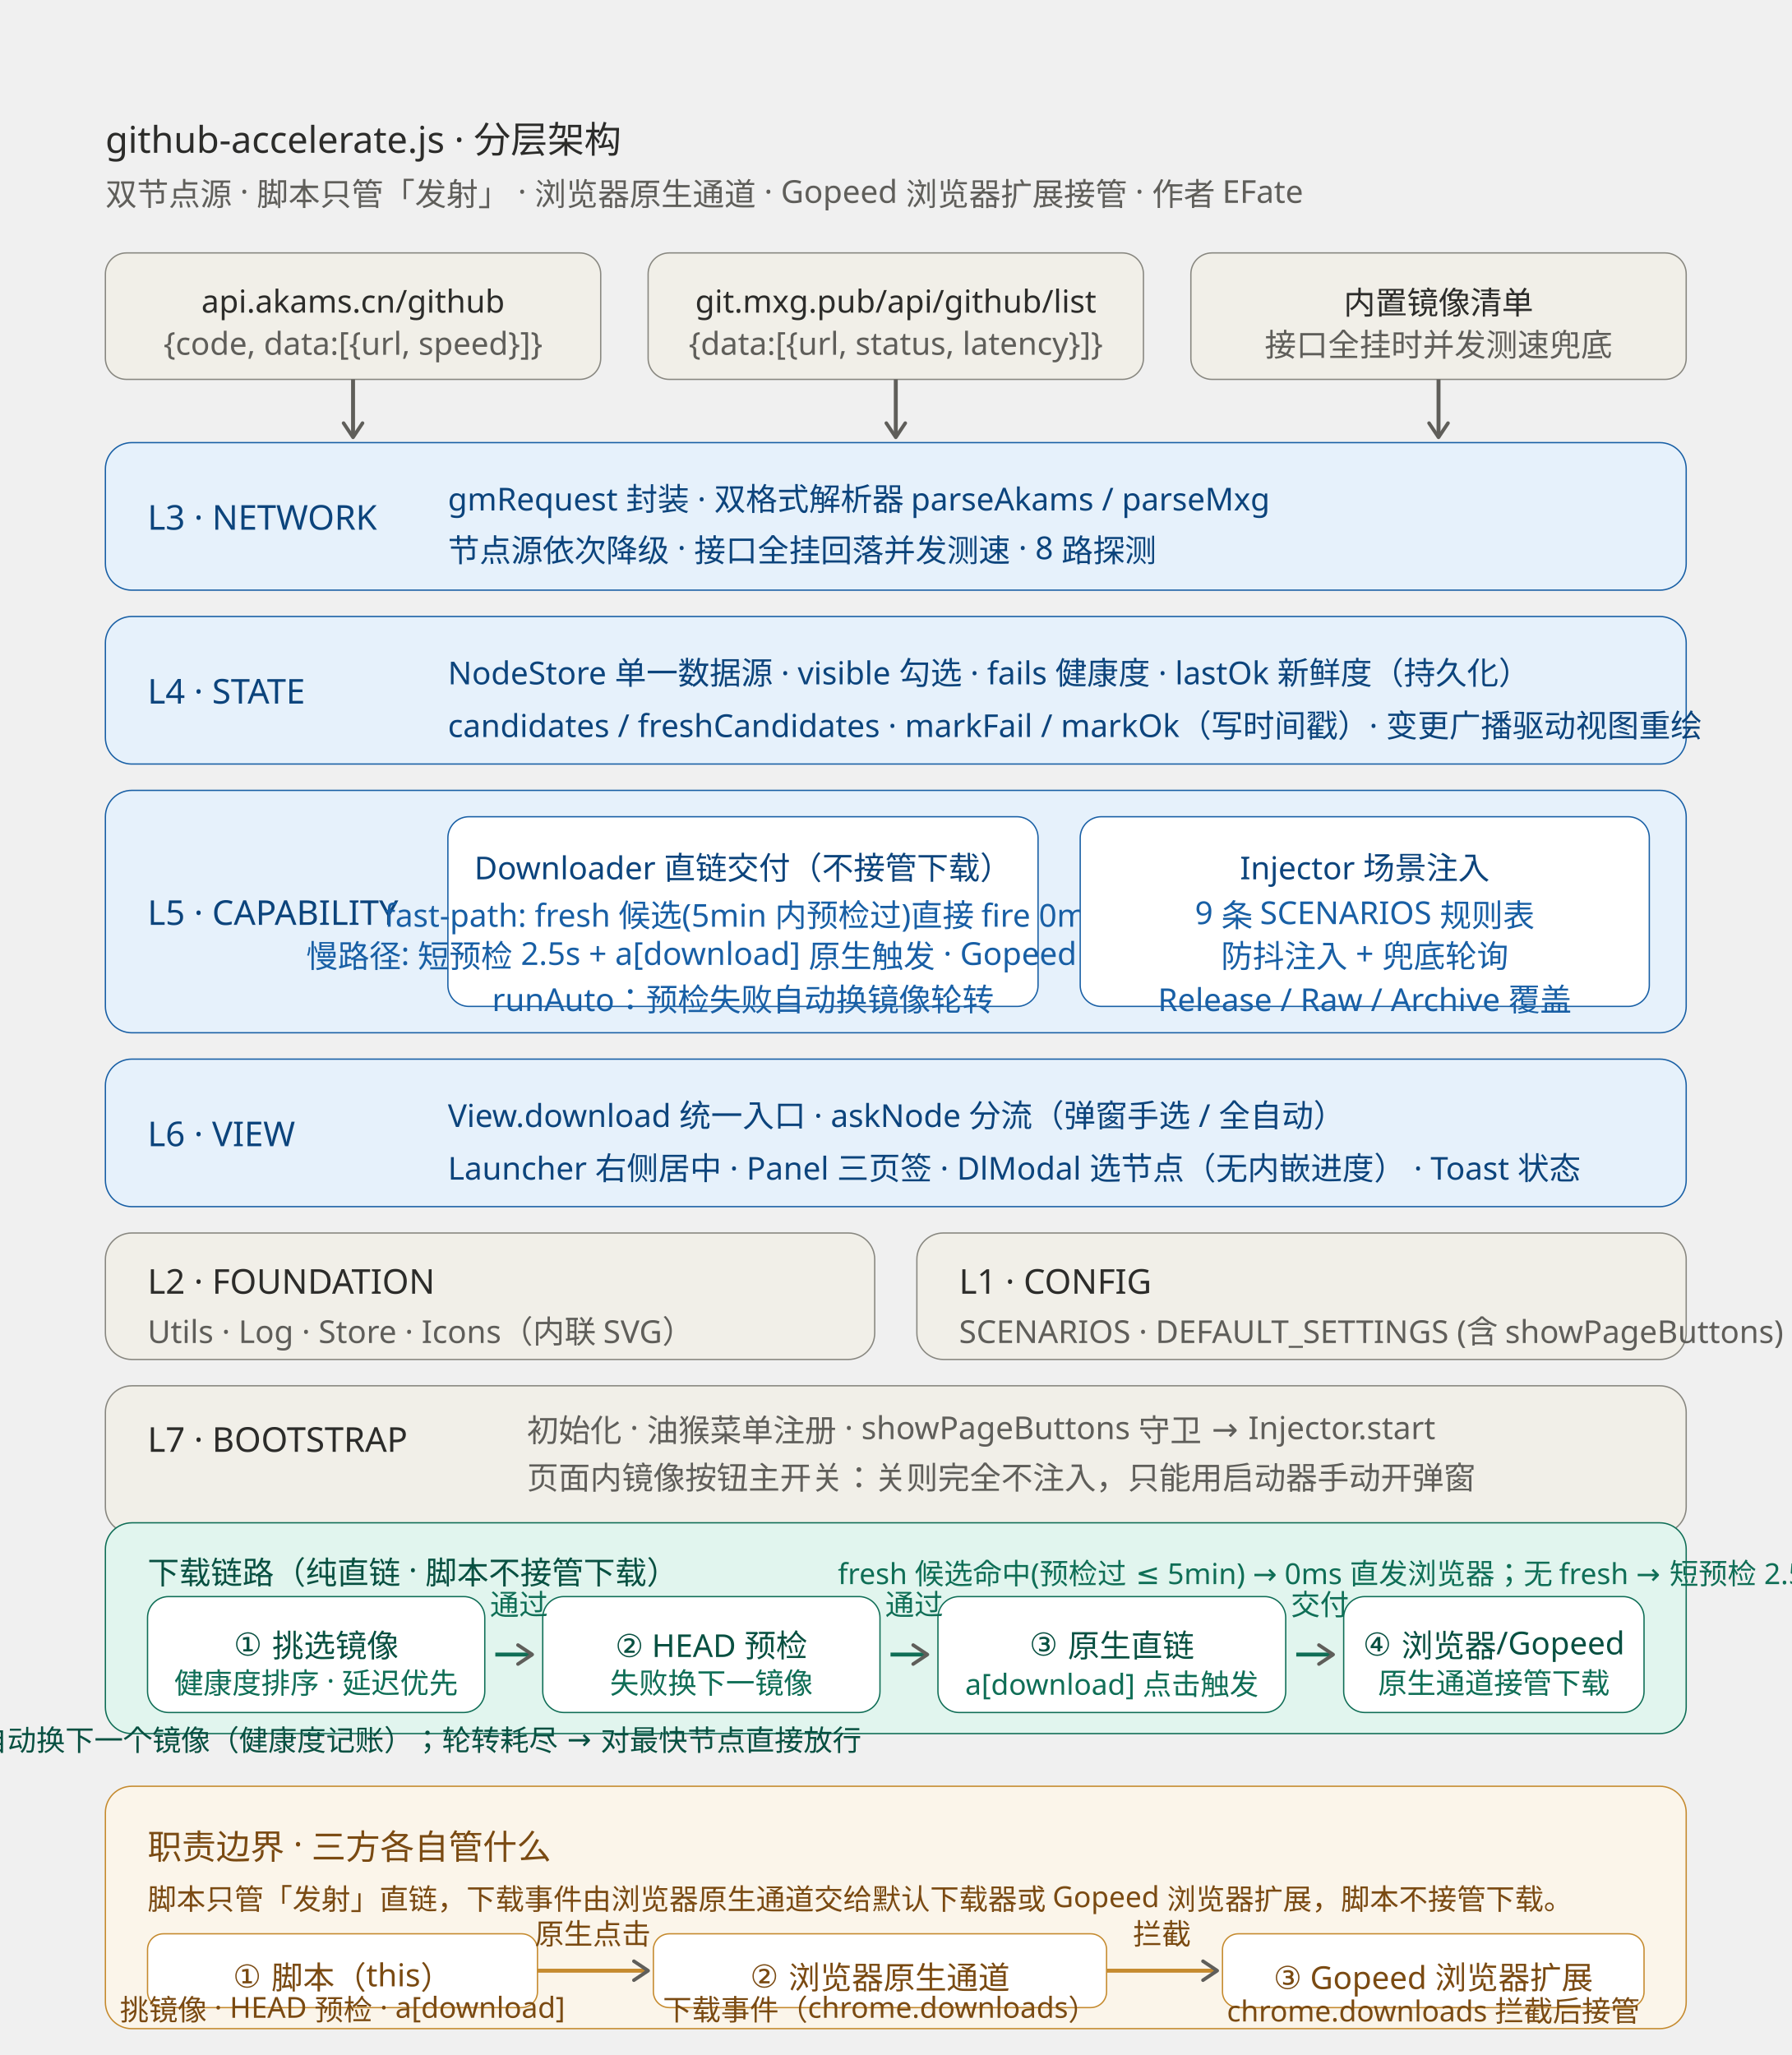
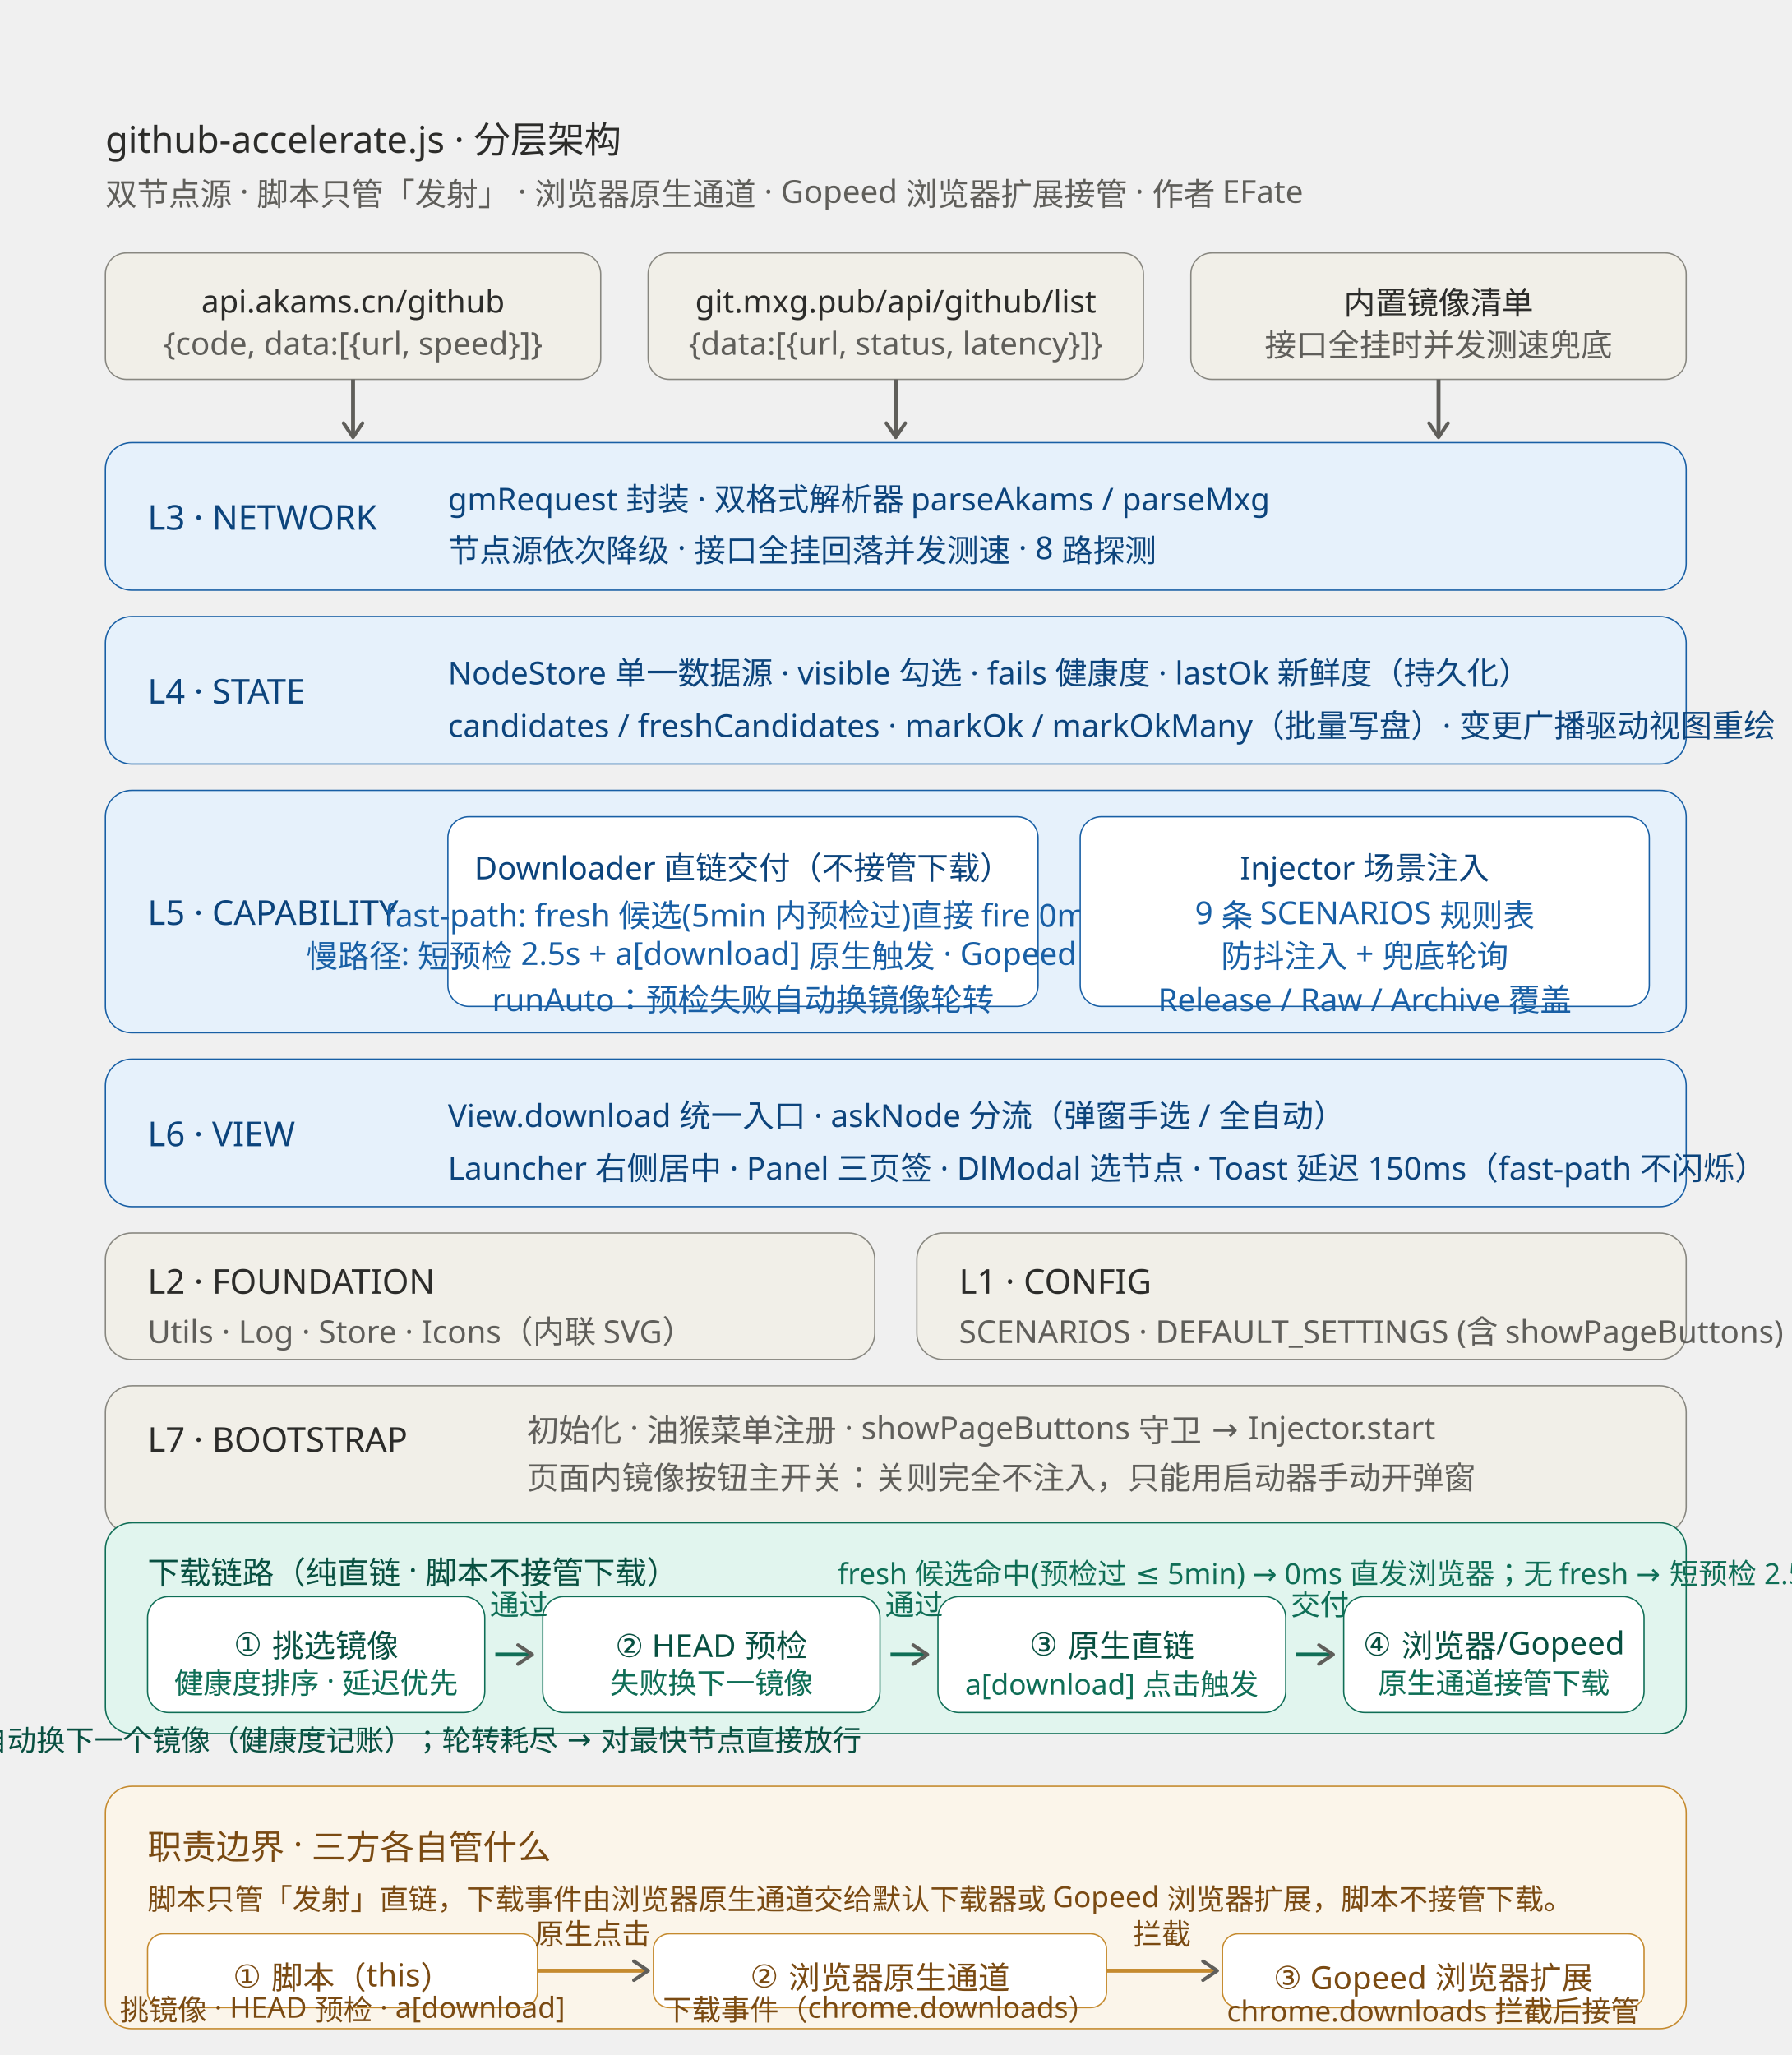
<svg xmlns="http://www.w3.org/2000/svg" viewBox="0 0 680 780" width="680" role="img">
  <defs>
    <marker id="arrow" viewBox="0 0 10 10" refX="8" refY="5" markerWidth="6" markerHeight="6" orient="auto-start-reverse">
      <path d="M2 1L8 5L2 9" fill="none" stroke="#5F5E5A" stroke-width="1.5" stroke-linecap="round" stroke-linejoin="round" />
    </marker>
  </defs>
  <text x="40" y="58" font-family="sans-serif" font-size="14" font-weight="500" fill="#2C2C2A">github-accelerate.js · 分层架构</text>
  <text x="40" y="78" font-family="sans-serif" font-size="12" fill="#5F5E5A">双节点源 · 脚本只管「发射」 · 浏览器原生通道 · Gopeed 浏览器扩展接管 · 作者 EFate</text>
  <g font-family="sans-serif">
    <rect x="40" y="96" width="188" height="48" rx="8" fill="#F1EFE8" stroke="#888780" stroke-width="0.5" />
    <text x="134" y="114" text-anchor="middle" dominant-baseline="central" font-size="12" font-weight="500" fill="#2C2C2A">api.akams.cn/github</text>
    <text x="134" y="130" text-anchor="middle" dominant-baseline="central" font-size="12" fill="#5F5E5A">{code, data:[{url, speed}]}</text>
    <rect x="246" y="96" width="188" height="48" rx="8" fill="#F1EFE8" stroke="#888780" stroke-width="0.5" />
    <text x="340" y="114" text-anchor="middle" dominant-baseline="central" font-size="12" font-weight="500" fill="#2C2C2A">git.mxg.pub/api/github/list</text>
    <text x="340" y="130" text-anchor="middle" dominant-baseline="central" font-size="12" fill="#5F5E5A">{data:[{url, status, latency}]}</text>
    <rect x="452" y="96" width="188" height="48" rx="8" fill="#F1EFE8" stroke="#888780" stroke-width="0.5" />
    <text x="546" y="114" text-anchor="middle" dominant-baseline="central" font-size="12" font-weight="500" fill="#2C2C2A">内置镜像清单</text>
    <text x="546" y="130" text-anchor="middle" dominant-baseline="central" font-size="12" fill="#5F5E5A">接口全挂时并发测速兜底</text>
  </g>
  <path d="M134 144L134 166" fill="none" stroke="#5F5E5A" stroke-width="1.5" marker-end="url(#arrow)" />
  <path d="M340 144L340 166" fill="none" stroke="#5F5E5A" stroke-width="1.5" marker-end="url(#arrow)" />
  <path d="M546 144L546 166" fill="none" stroke="#5F5E5A" stroke-width="1.5" marker-end="url(#arrow)" />
  <rect x="40" y="168" width="600" height="56" rx="10" fill="#E6F1FB" stroke="#185FA5" stroke-width="0.5" />
  <text x="56" y="196" dominant-baseline="central" font-family="sans-serif" font-size="13" font-weight="500" fill="#0C447C">L3 · NETWORK</text>
  <text x="170" y="188" dominant-baseline="central" font-family="sans-serif" font-size="12" fill="#0C447C">gmRequest 封装 · 双格式解析器 parseAkams / parseMxg</text>
  <text x="170" y="208" dominant-baseline="central" font-family="sans-serif" font-size="12" fill="#0C447C">节点源依次降级 · 接口全挂回落并发测速 · 8 路探测</text>
  <rect x="40" y="234" width="600" height="56" rx="10" fill="#E6F1FB" stroke="#185FA5" stroke-width="0.5" />
  <text x="56" y="262" dominant-baseline="central" font-family="sans-serif" font-size="13" font-weight="500" fill="#0C447C">L4 · STATE</text>
  <text x="170" y="254" dominant-baseline="central" font-family="sans-serif" font-size="12" fill="#0C447C">NodeStore 单一数据源 · visible 勾选 · fails 健康度 · lastOk 新鲜度（持久化）</text>
-   <text x="170" y="274" dominant-baseline="central" font-family="sans-serif" font-size="12" fill="#0C447C">candidates / freshCandidates · markFail / markOk（写时间戳）· 变更广播驱动视图重绘</text>
+   <text x="170" y="274" dominant-baseline="central" font-family="sans-serif" font-size="12" fill="#0C447C">candidates / freshCandidates · markOk / markOkMany（批量写盘）· 变更广播驱动视图重绘</text>
  <rect x="40" y="300" width="600" height="92" rx="10" fill="#E6F1FB" stroke="#185FA5" stroke-width="0.5" />
  <text x="56" y="346" dominant-baseline="central" font-family="sans-serif" font-size="13" font-weight="500" fill="#0C447C">L5 · CAPABILITY</text>
  <rect x="170" y="310" width="224" height="72" rx="8" fill="#FFFFFF" stroke="#185FA5" stroke-width="0.5" />
  <text x="282" y="328" text-anchor="middle" dominant-baseline="central" font-family="sans-serif" font-size="12" font-weight="500" fill="#0C447C">Downloader 直链交付（不接管下载）</text>
  <text x="282" y="346" text-anchor="middle" dominant-baseline="central" font-size="12" fill="#185FA5" font-family="sans-serif">fast-path: fresh 候选(5min 内预检过)直接 fire 0ms</text>
  <text x="282" y="362" text-anchor="middle" dominant-baseline="central" font-size="12" fill="#185FA5" font-family="sans-serif">慢路径: 短预检 2.5s + a[download] 原生触发 · Gopeed 可接管</text>
  <text x="282" y="378" text-anchor="middle" dominant-baseline="central" font-size="12" fill="#185FA5" font-family="sans-serif">runAuto：预检失败自动换镜像轮转</text>
  <rect x="410" y="310" width="216" height="72" rx="8" fill="#FFFFFF" stroke="#185FA5" stroke-width="0.5" />
  <text x="518" y="328" text-anchor="middle" dominant-baseline="central" font-family="sans-serif" font-size="12" font-weight="500" fill="#0C447C">Injector 场景注入</text>
  <text x="518" y="346" text-anchor="middle" dominant-baseline="central" font-family="sans-serif" font-size="12" fill="#185FA5">9 条 SCENARIOS 规则表</text>
  <text x="518" y="362" text-anchor="middle" dominant-baseline="central" font-family="sans-serif" font-size="12" fill="#185FA5">防抖注入 + 兜底轮询</text>
  <text x="518" y="378" text-anchor="middle" dominant-baseline="central" font-family="sans-serif" font-size="12" fill="#185FA5">Release / Raw / Archive 覆盖</text>
  <rect x="40" y="402" width="600" height="56" rx="10" fill="#E6F1FB" stroke="#185FA5" stroke-width="0.5" />
  <text x="56" y="430" dominant-baseline="central" font-family="sans-serif" font-size="13" font-weight="500" fill="#0C447C">L6 · VIEW</text>
  <text x="170" y="422" dominant-baseline="central" font-family="sans-serif" font-size="12" fill="#0C447C">View.download 统一入口 · askNode 分流（弹窗手选 / 全自动）</text>
-   <text x="170" y="442" dominant-baseline="central" font-family="sans-serif" font-size="12" fill="#0C447C">Launcher 右侧居中 · Panel 三页签 · DlModal 选节点（无内嵌进度） · Toast 状态</text>
+   <text x="170" y="442" dominant-baseline="central" font-family="sans-serif" font-size="12" fill="#0C447C">Launcher 右侧居中 · Panel 三页签 · DlModal 选节点 · Toast 延迟 150ms（fast-path 不闪烁）</text>
  <rect x="40" y="468" width="292" height="48" rx="10" fill="#F1EFE8" stroke="#888780" stroke-width="0.5" />
  <text x="56" y="486" dominant-baseline="central" font-family="sans-serif" font-size="13" font-weight="500" fill="#2C2C2A">L2 · FOUNDATION</text>
  <text x="56" y="504" dominant-baseline="central" font-family="sans-serif" font-size="12" fill="#5F5E5A">Utils · Log · Store · Icons（内联 SVG）</text>
  <rect x="348" y="468" width="292" height="48" rx="10" fill="#F1EFE8" stroke="#888780" stroke-width="0.5" />
  <text x="364" y="486" dominant-baseline="central" font-family="sans-serif" font-size="13" font-weight="500" fill="#2C2C2A">L1 · CONFIG</text>
  <text x="364" y="504" dominant-baseline="central" font-family="sans-serif" font-size="12" fill="#5F5E5A">SCENARIOS · DEFAULT_SETTINGS (含 showPageButtons) · K · NODES_APIS 双源</text>
  <rect x="40" y="526" width="600" height="56" rx="10" fill="#F1EFE8" stroke="#888780" stroke-width="0.5" />
  <text x="56" y="546" dominant-baseline="central" font-family="sans-serif" font-size="13" font-weight="500" fill="#2C2C2A">L7 · BOOTSTRAP</text>
  <text x="200" y="542" dominant-baseline="central" font-family="sans-serif" font-size="12" fill="#5F5E5A">初始化 · 油猴菜单注册 · showPageButtons 守卫 → Injector.start</text>
  <text x="200" y="560" dominant-baseline="central" font-family="sans-serif" font-size="12" fill="#5F5E5A">页面内镜像按钮主开关：关则完全不注入，只能用启动器手动开弹窗</text>
  <rect x="40" y="578" width="600" height="80" rx="10" fill="#E1F5EE" stroke="#0F6E56" stroke-width="0.5" />
  <text x="56" y="596" dominant-baseline="central" font-family="sans-serif" font-size="12" font-weight="500" fill="#085041">下载链路（纯直链 · 脚本不接管下载）</text>
  <text x="318" y="596" dominant-baseline="central" font-family="sans-serif" font-size="11" fill="#0F6E56">fresh 候选命中(预检过 ≤ 5min) → 0ms 直发浏览器；无 fresh → 短预检 2.5s；预检失败 → 换下一镜像；轮转耗尽 → 对最快节点直接放行</text>
  <g font-family="sans-serif">
    <rect x="56" y="606" width="128" height="44" rx="8" fill="#FFFFFF" stroke="#0F6E56" stroke-width="0.5" />
    <text x="120" y="622" text-anchor="middle" dominant-baseline="central" font-size="12" font-weight="500" fill="#085041">① 挑选镜像</text>
    <text x="120" y="638" text-anchor="middle" dominant-baseline="central" font-size="11" fill="#0F6E56">健康度排序 · 延迟优先</text>
    <rect x="206" y="606" width="128" height="44" rx="8" fill="#FFFFFF" stroke="#0F6E56" stroke-width="0.5" />
    <text x="270" y="622" text-anchor="middle" dominant-baseline="central" font-size="12" font-weight="500" fill="#085041">② HEAD 预检</text>
    <text x="270" y="638" text-anchor="middle" dominant-baseline="central" font-size="11" fill="#0F6E56">失败换下一镜像</text>
    <rect x="356" y="606" width="132" height="44" rx="8" fill="#FFFFFF" stroke="#0F6E56" stroke-width="0.5" />
    <text x="422" y="622" text-anchor="middle" dominant-baseline="central" font-size="12" font-weight="500" fill="#085041">③ 原生直链</text>
    <text x="422" y="638" text-anchor="middle" dominant-baseline="central" font-size="11" fill="#0F6E56">a[download] 点击触发</text>
    <rect x="510" y="606" width="114" height="44" rx="8" fill="#FFFFFF" stroke="#0F6E56" stroke-width="0.5" />
    <text x="567" y="622" text-anchor="middle" dominant-baseline="central" font-size="12" font-weight="500" fill="#085041">④ 浏览器/Gopeed</text>
    <text x="567" y="638" text-anchor="middle" dominant-baseline="central" font-size="11" fill="#0F6E56">原生通道接管下载</text>
    <path d="M188 628L202 628" fill="none" stroke="#0F6E56" stroke-width="1.5" marker-end="url(#arrow)" />
    <path d="M338 628L352 628" fill="none" stroke="#0F6E56" stroke-width="1.5" marker-end="url(#arrow)" />
    <path d="M492 628L506 628" fill="none" stroke="#0F6E56" stroke-width="1.5" marker-end="url(#arrow)" />
    <text x="197" y="613" text-anchor="middle" font-size="11" fill="#0F6E56">通过</text>
    <text x="347" y="613" text-anchor="middle" font-size="11" fill="#0F6E56">通过</text>
    <text x="501" y="613" text-anchor="middle" font-size="11" fill="#0F6E56">交付</text>
    <text x="131" y="664" text-anchor="middle" font-size="11" fill="#085041" font-weight="500">↑ 预检失败自动换下一个镜像（健康度记账）；轮转耗尽 → 对最快节点直接放行</text>
  </g>
  <rect x="40" y="678" width="600" height="92" rx="10" fill="#FBF5EA" stroke="#C58A2E" stroke-width="0.5" />
  <text x="56" y="700" dominant-baseline="central" font-family="sans-serif" font-size="13" font-weight="500" fill="#7A4A12">职责边界 · 三方各自管什么</text>
  <text x="56" y="720" dominant-baseline="central" font-family="sans-serif" font-size="11" fill="#7A4A12">脚本只管「发射」直链，下载事件由浏览器原生通道交给默认下载器或 Gopeed 浏览器扩展，脚本不接管下载。</text>
  <g font-family="sans-serif">
    <rect x="56" y="734" width="148" height="28" rx="6" fill="#FFFFFF" stroke="#C58A2E" stroke-width="0.5" />
    <text x="130" y="748" text-anchor="middle" dominant-baseline="central" font-size="12" font-weight="500" fill="#7A4A12">① 脚本（this）</text>
    <text x="130" y="762" text-anchor="middle" dominant-baseline="central" font-size="11" fill="#7A4A12">挑镜像 · HEAD 预检 · a[download]</text>
    <path d="M204 748L246 748" fill="none" stroke="#C58A2E" stroke-width="1.5" marker-end="url(#arrow)" />
    <text x="225" y="738" text-anchor="middle" font-size="11" fill="#7A4A12">原生点击</text>
    <rect x="248" y="734" width="172" height="28" rx="6" fill="#FFFFFF" stroke="#C58A2E" stroke-width="0.5" />
    <text x="334" y="748" text-anchor="middle" dominant-baseline="central" font-size="12" font-weight="500" fill="#7A4A12">② 浏览器原生通道</text>
    <text x="334" y="762" text-anchor="middle" dominant-baseline="central" font-size="11" fill="#7A4A12">下载事件（chrome.downloads）</text>
    <path d="M420 748L462 748" fill="none" stroke="#C58A2E" stroke-width="1.5" marker-end="url(#arrow)" />
    <text x="441" y="738" text-anchor="middle" font-size="11" fill="#7A4A12">拦截</text>
    <rect x="464" y="734" width="160" height="28" rx="6" fill="#FFFFFF" stroke="#C58A2E" stroke-width="0.5" />
    <text x="544" y="748" text-anchor="middle" dominant-baseline="central" font-size="12" font-weight="500" fill="#7A4A12">③ Gopeed 浏览器扩展</text>
    <text x="544" y="762" text-anchor="middle" dominant-baseline="central" font-size="11" fill="#7A4A12">chrome.downloads 拦截后接管</text>
  </g>
</svg>
